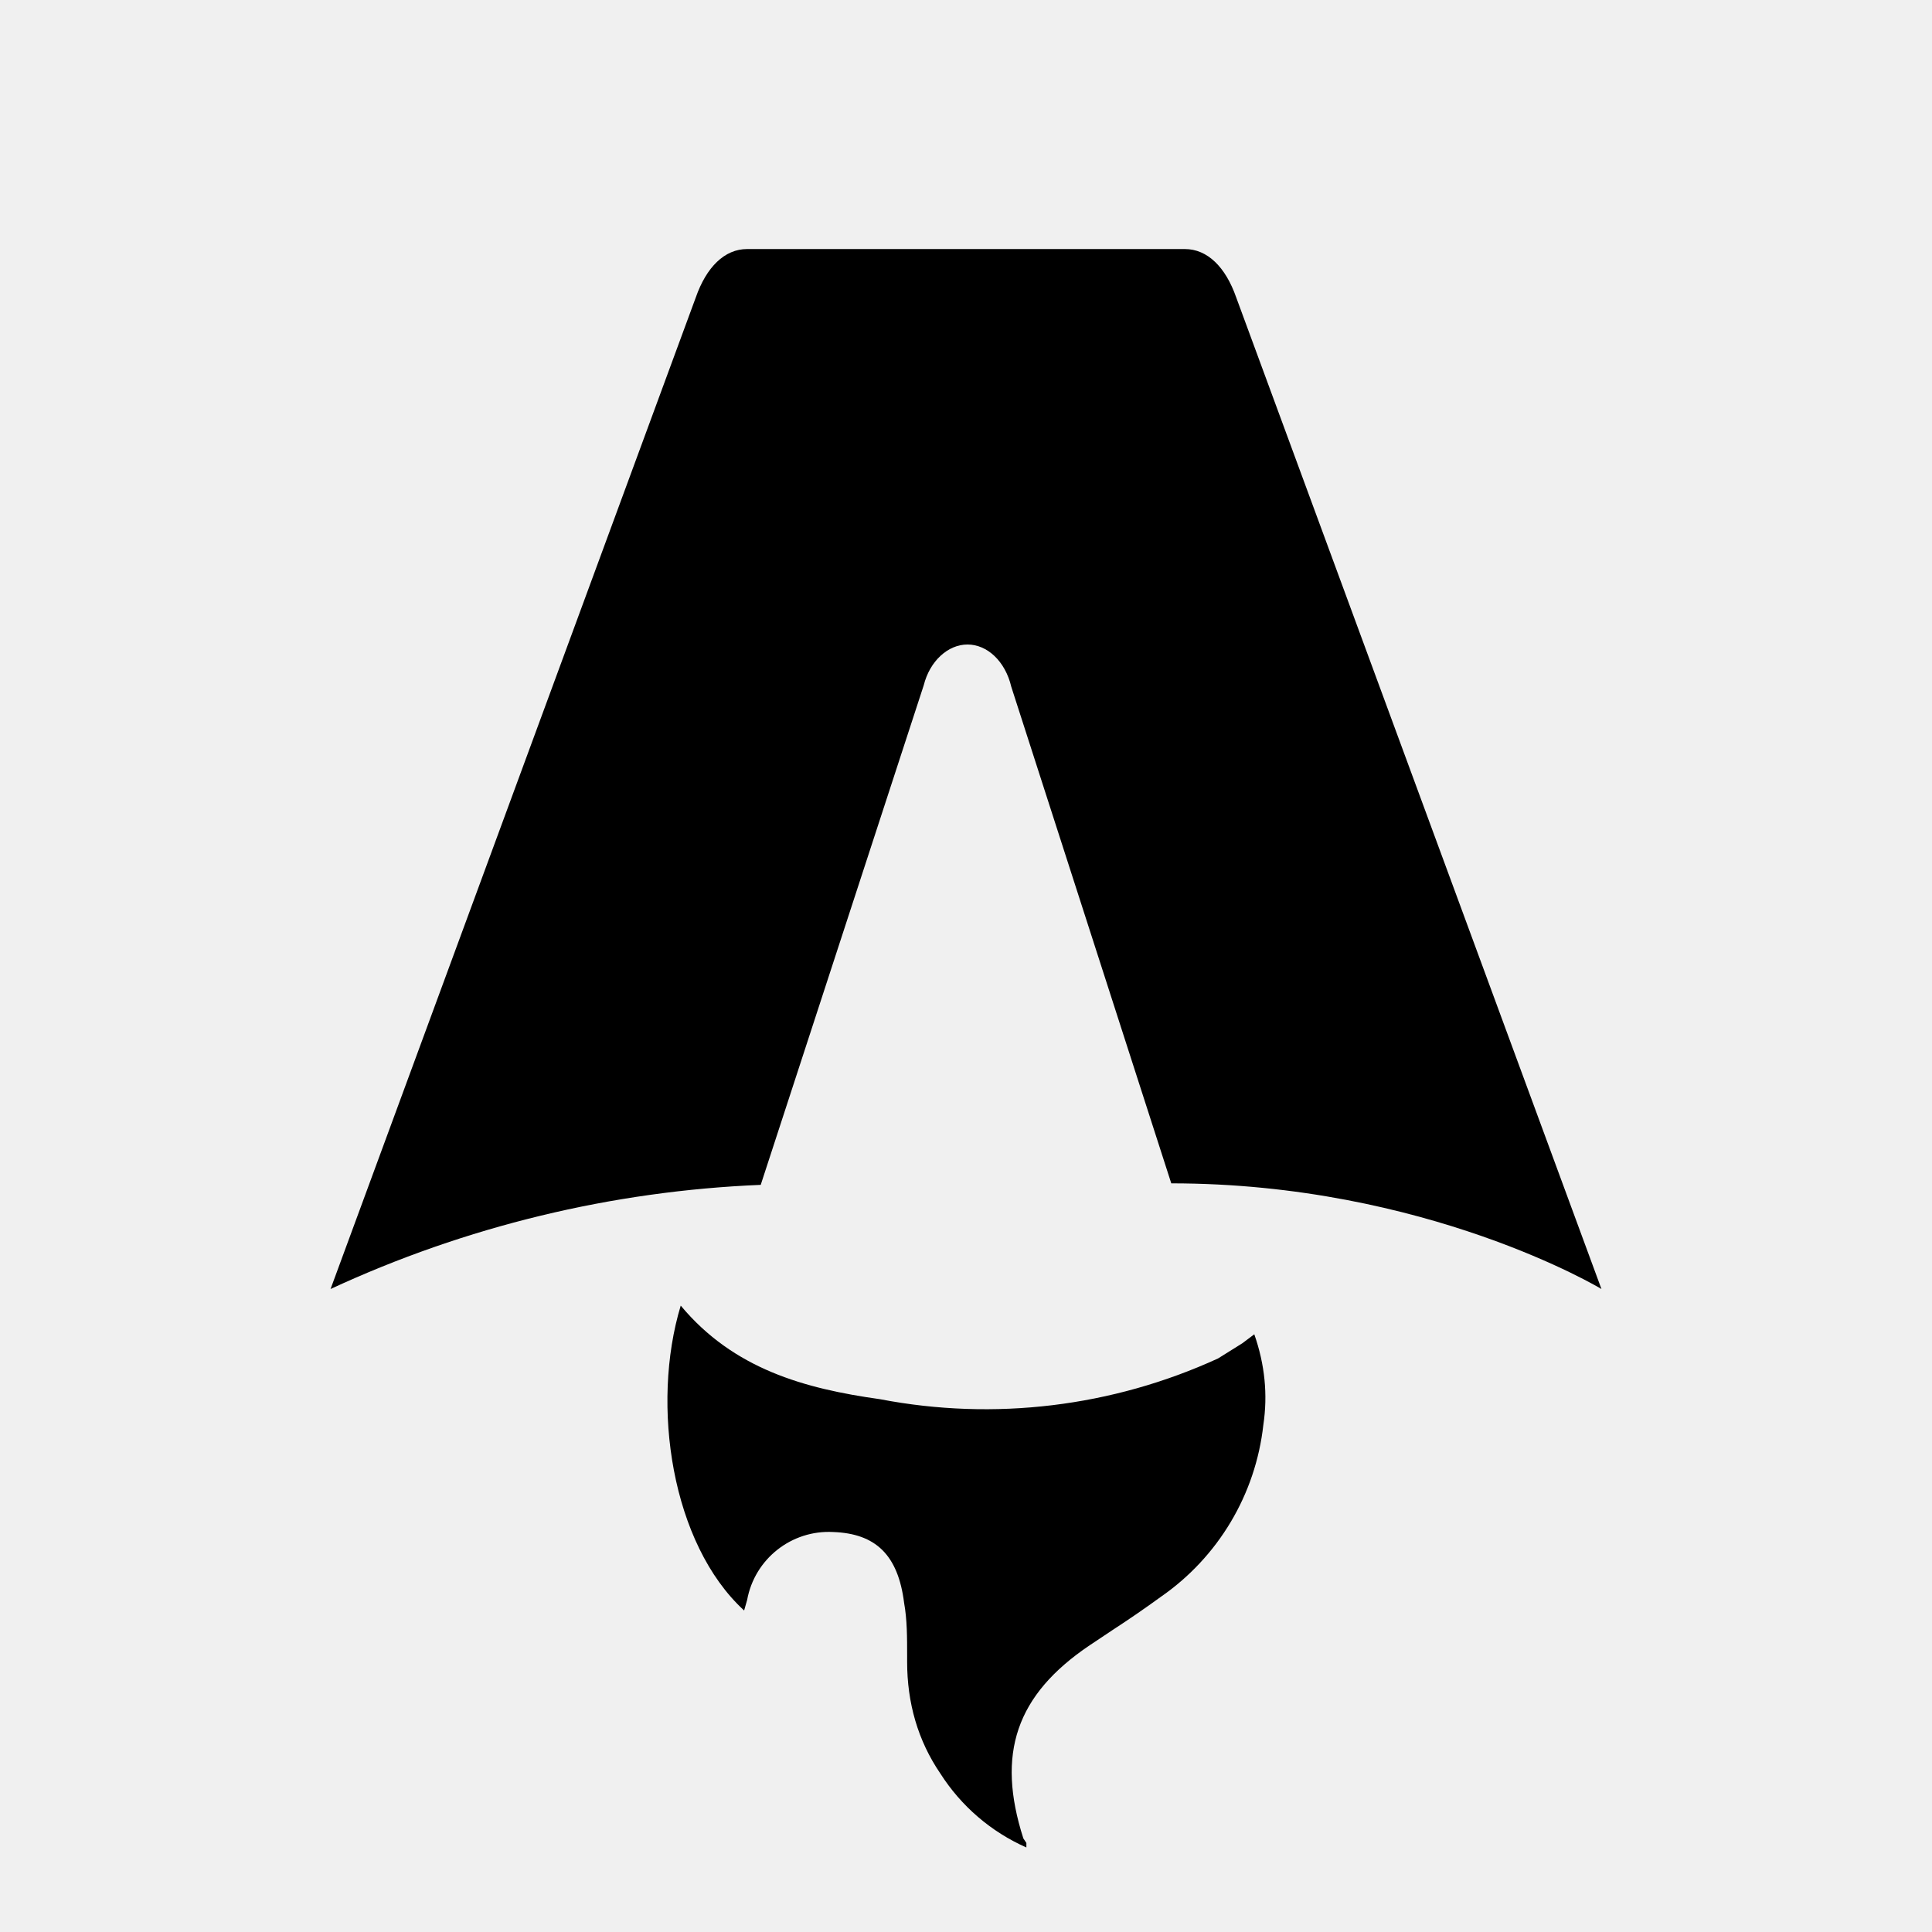
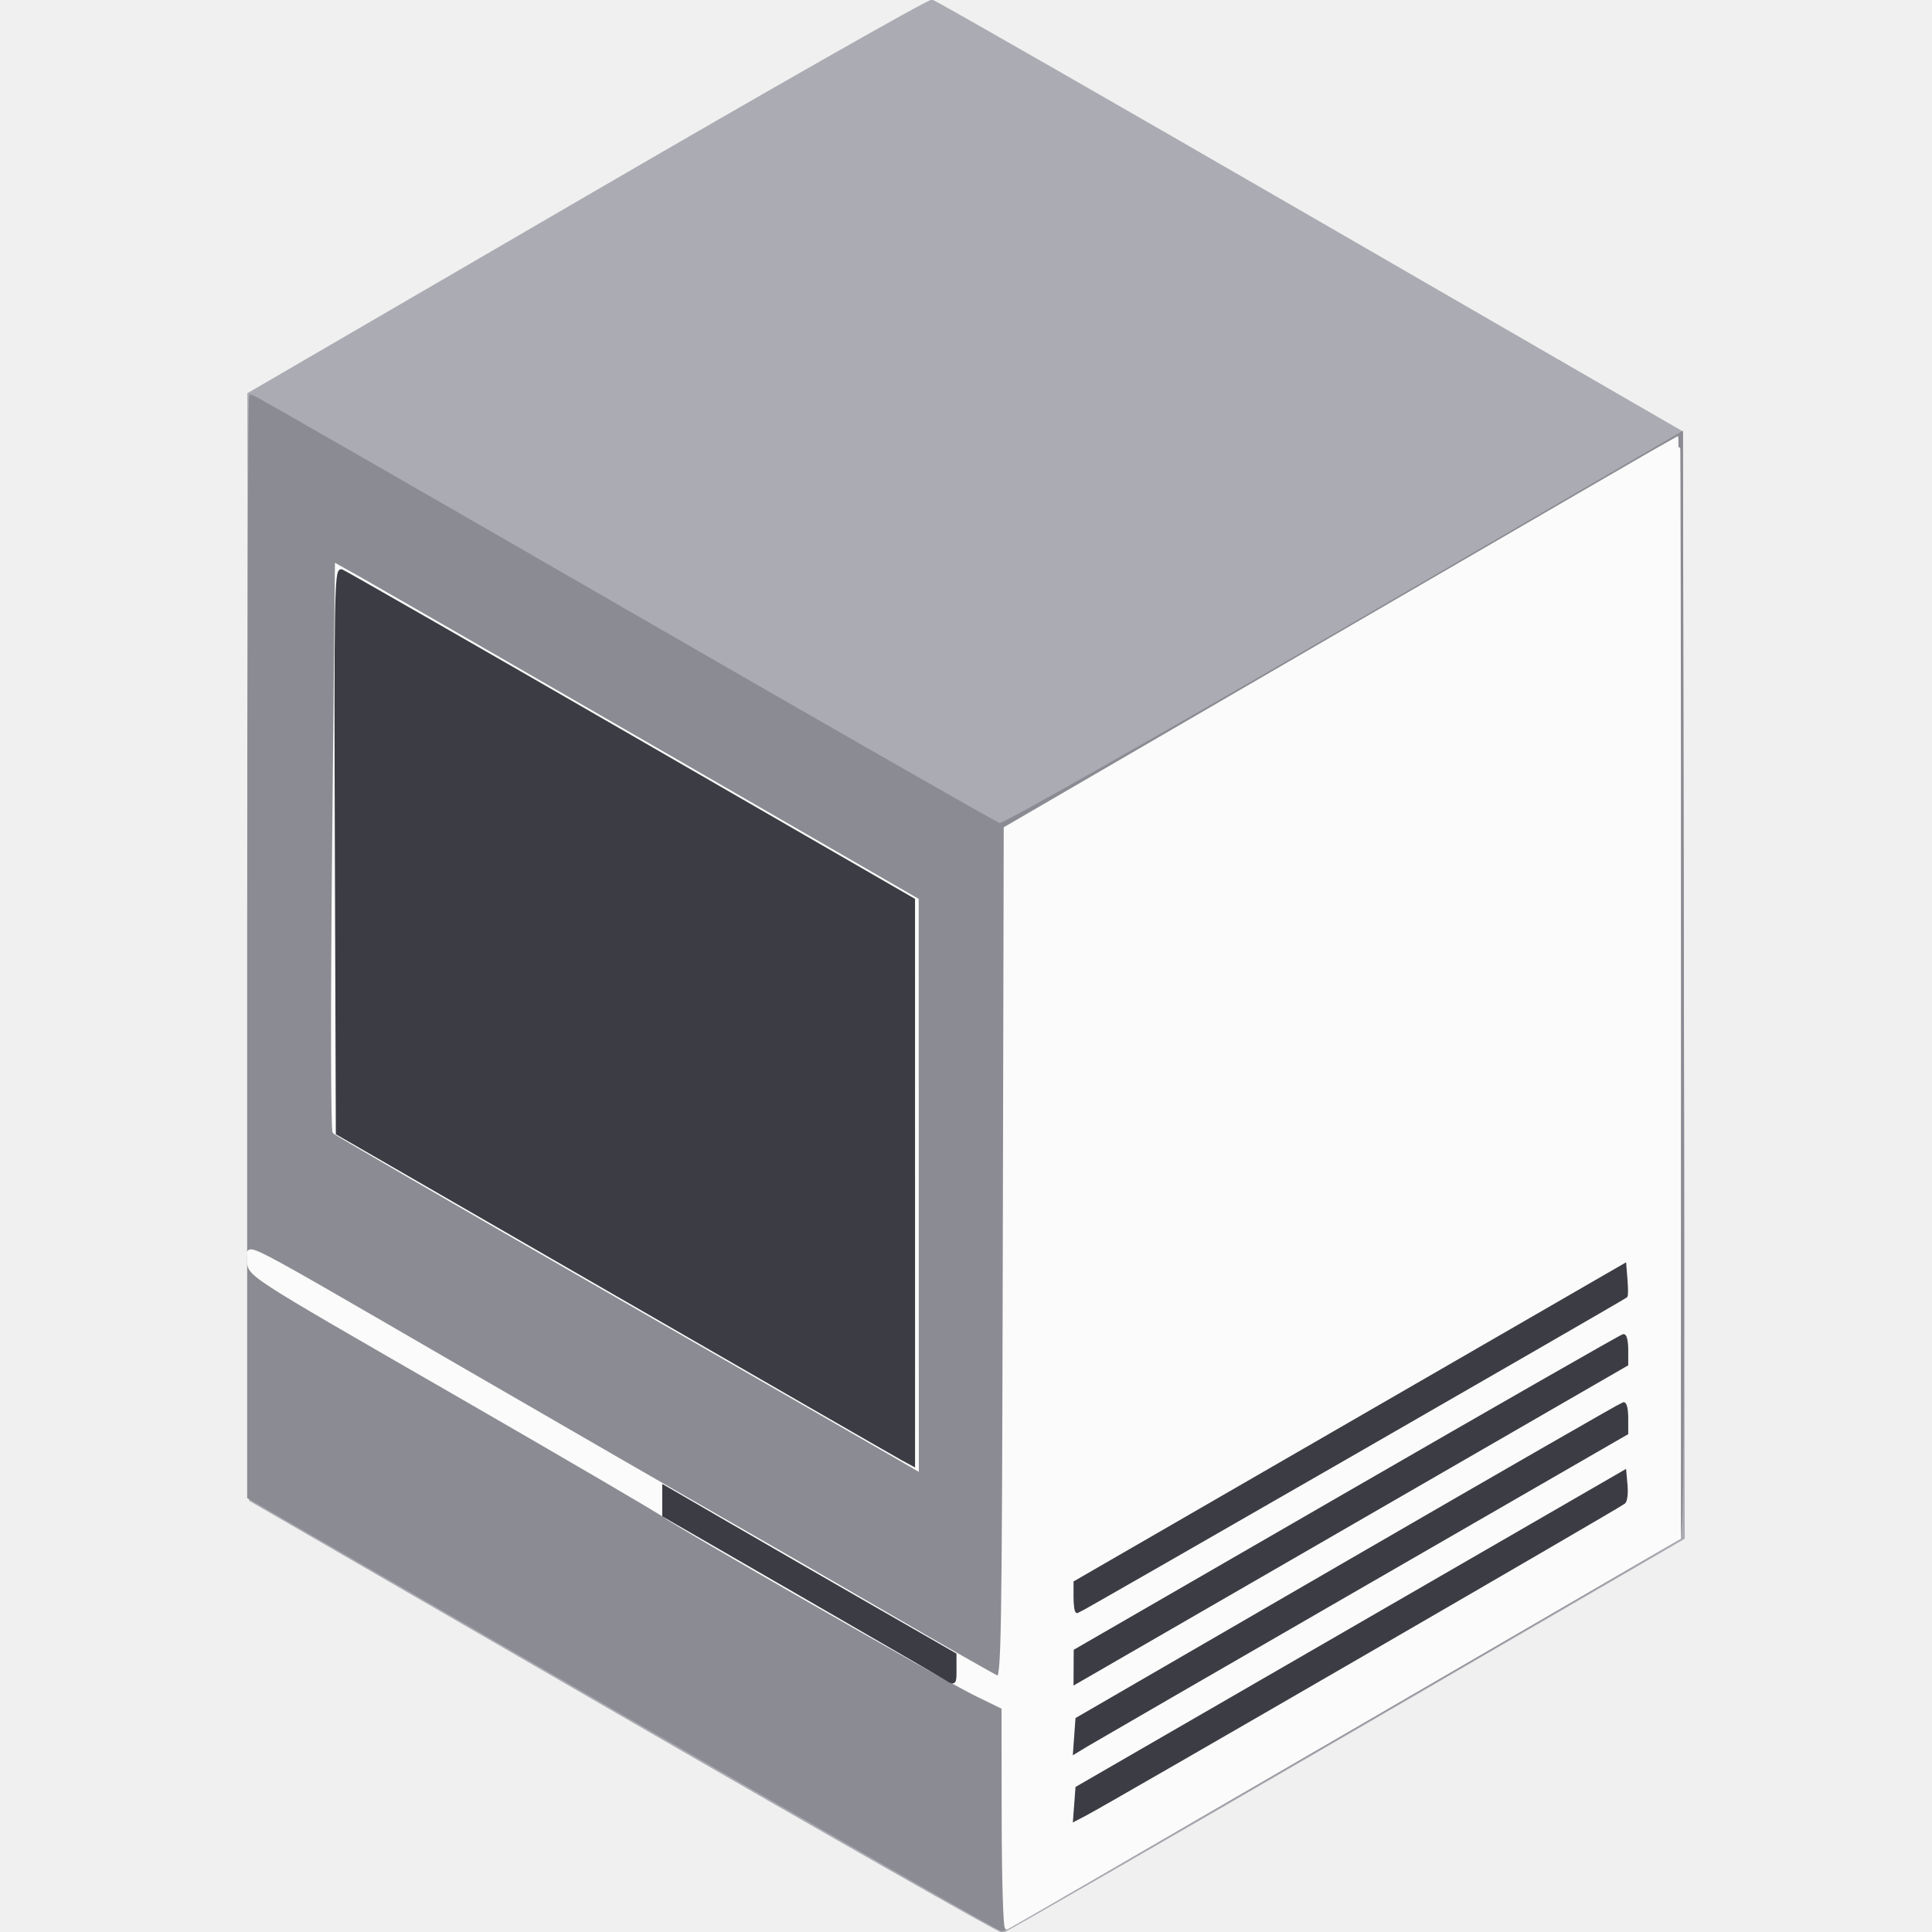
- <svg xmlns="http://www.w3.org/2000/svg" fill="none" viewBox="0 0 128 128">
-   <path d="M50.4 78.5a75.1 75.1 0 0 0-28.5 6.9l24.2-65.7c.7-2 1.9-3.2 3.4-3.2h29c1.5 0 2.7 1.2 3.4 3.2l24.2 65.7s-11.6-7-28.5-7L67 45.5c-.4-1.7-1.6-2.8-2.9-2.8-1.3 0-2.5 1.1-2.9 2.7L50.4 78.5Zm-1.1 28.2Zm-4.2-20.2c-2 6.6-.6 15.8 4.2 20.2a17.5 17.5 0 0 1 .2-.7 5.5 5.5 0 0 1 5.7-4.5c2.8.1 4.3 1.5 4.7 4.7.2 1.1.2 2.3.2 3.5v.4c0 2.7.7 5.2 2.2 7.4a13 13 0 0 0 5.7 4.9v-.3l-.2-.3c-1.8-5.6-.5-9.5 4.4-12.8l1.5-1a73 73 0 0 0 3.2-2.2 16 16 0 0 0 6.8-11.4c.3-2 .1-4-.6-6l-.8.6-1.6 1a37 37 0 0 1-22.4 2.7c-5-.7-9.7-2-13.2-6.2Z" />
-   <style>
-         path { fill: #000; }
-         @media (prefers-color-scheme: dark) {
-             path { fill: #FFF; }
-         }
-     </style>
+ <svg xmlns="http://www.w3.org/2000/svg" viewBox="0 0 512 512">
+   <path fill="#ababb3" stroke="#ababb3" d="M155.774 52.299 66.047 104.5l.227 146.46.226 146.461 99 57.252c54.45 31.489 99.555 57.157 100.233 57.04.678-.117 41.509-23.613 90.736-52.213l89.502-52-.236-146.431-.235-146.432L347 57.7C292.825 26.385 247.825.614 247 .431c-.825-.183-41.877 23.158-91.226 51.868" fill-rule="evenodd" style="--darkreader-inline-fill: #454b4e; --darkreader-inline-stroke: #b5afa6;" data-darkreader-inline-fill="" data-darkreader-inline-stroke="" />
+   <path fill="#8b8b93" stroke="#8b8b93" d="M66 250.859v145.86l99.246 57.307c54.585 31.519 99.72 57.307 100.3 57.307 1.137 0 177.131-101.926 179.207-103.788.996-.892 1.202-31.061 1-146.819l-.253-145.695-89.5 52.018c-49.225 28.611-90.217 51.839-91.093 51.62-.876-.22-45.745-25.885-99.709-57.034C111.234 130.486 66.839 105 66.541 105c-.298 0-.541 65.637-.541 145.859" fill-rule="evenodd" style="--darkreader-inline-fill: #575f62; --darkreader-inline-stroke: #a1998d;" data-darkreader-inline-fill="" data-darkreader-inline-stroke="" />
+   <path fill="#fbfbfb" stroke="#fbfbfb" d="m355.5 167.781-89 51.747-.254 112.841c-.235 103.95-.383 112.792-1.889 112.215-.899-.345-14.284-7.985-29.746-16.978-15.461-8.993-35.086-20.32-43.611-25.171-8.525-4.851-39.458-22.695-68.74-39.655-61.145-35.414-56.265-32.885-56.245-29.137.023 4.287-2.178 2.854 54.985 35.788 29.425 16.952 54.233 31.461 55.129 32.241 2.417 2.105 74.243 43.261 82.597 47.328l7.189 3.5.043 29.333c.023 16.134.412 29.184.863 29 .452-.183 40.716-23.508 89.476-51.833l88.655-51.5.024-145.75c.013-80.162-.089-145.742-.226-145.733-.137.009-40.3 23.303-89.25 51.764M88.509 224.576c-.419 41.991-.366 74.952.123 75.422.477.459 33.493 19.602 73.368 42.541 39.875 22.938 74.412 42.819 76.75 44.179l4.25 2.472-.017-75.345-.018-75.345L172.8 198c-38.591-22.275-73.176-42.19-76.855-44.256l-6.69-3.755-.746 74.587" fill-rule="evenodd" style="--darkreader-inline-fill: #1a1c1e; --darkreader-inline-stroke: #e5e3e0;" data-darkreader-inline-fill="" data-darkreader-inline-stroke="" />
+   <path fill="#3c3c44" stroke="#3c3c44" d="m89.244 225.539.256 74.759 73.5 42.388c40.425 23.313 74.738 43.058 76.25 43.877l2.75 1.488-.004-74.775-.004-74.776-74.973-43.273c-41.235-23.799-75.661-43.536-76.502-43.859-1.366-.524-1.502 7.421-1.273 74.171m268.506 151.83L285 419.386v3.807c0 2.094.234 3.807.52 3.807.405 0 143.992-82.576 145.293-83.556.172-.13.172-2.004 0-4.164l-.313-3.928-72.75 42.017m-.479 18.426L285.042 437.5l-.021 4.161-.021 4.162 73-42.144 73-42.143v-3.768c0-2.072-.337-3.748-.75-3.723-.413.025-33.253 18.812-72.979 41.75m.229 18.1-72 41.706-.313 4.32-.314 4.32 3.314-2.001c1.822-1.1 34.7-20.106 73.063-42.234L431 379.773v-3.886c0-2.138-.337-3.845-.75-3.793-.413.052-33.15 18.863-72.75 41.801m.5 18.083-72.5 41.883-.31 4.126-.311 4.127 2.811-1.466c5.722-2.985 141.84-81.785 142.628-82.57.45-.448.675-2.427.5-4.399l-.318-3.584-72.5 41.883m-182-34.143v3.721l36.25 20.908c19.938 11.499 37.262 21.551 38.5 22.337 2.192 1.392 2.25 1.33 2.237-2.436l-.012-3.865-22.238-12.766a12546.692 12546.692 0 0 1-38.487-22.193L176 394.115v3.72" fill-rule="evenodd" style="--darkreader-inline-fill: #303436; --darkreader-inline-stroke: #c0bab2;" data-darkreader-inline-fill="" data-darkreader-inline-stroke="" />
</svg>
